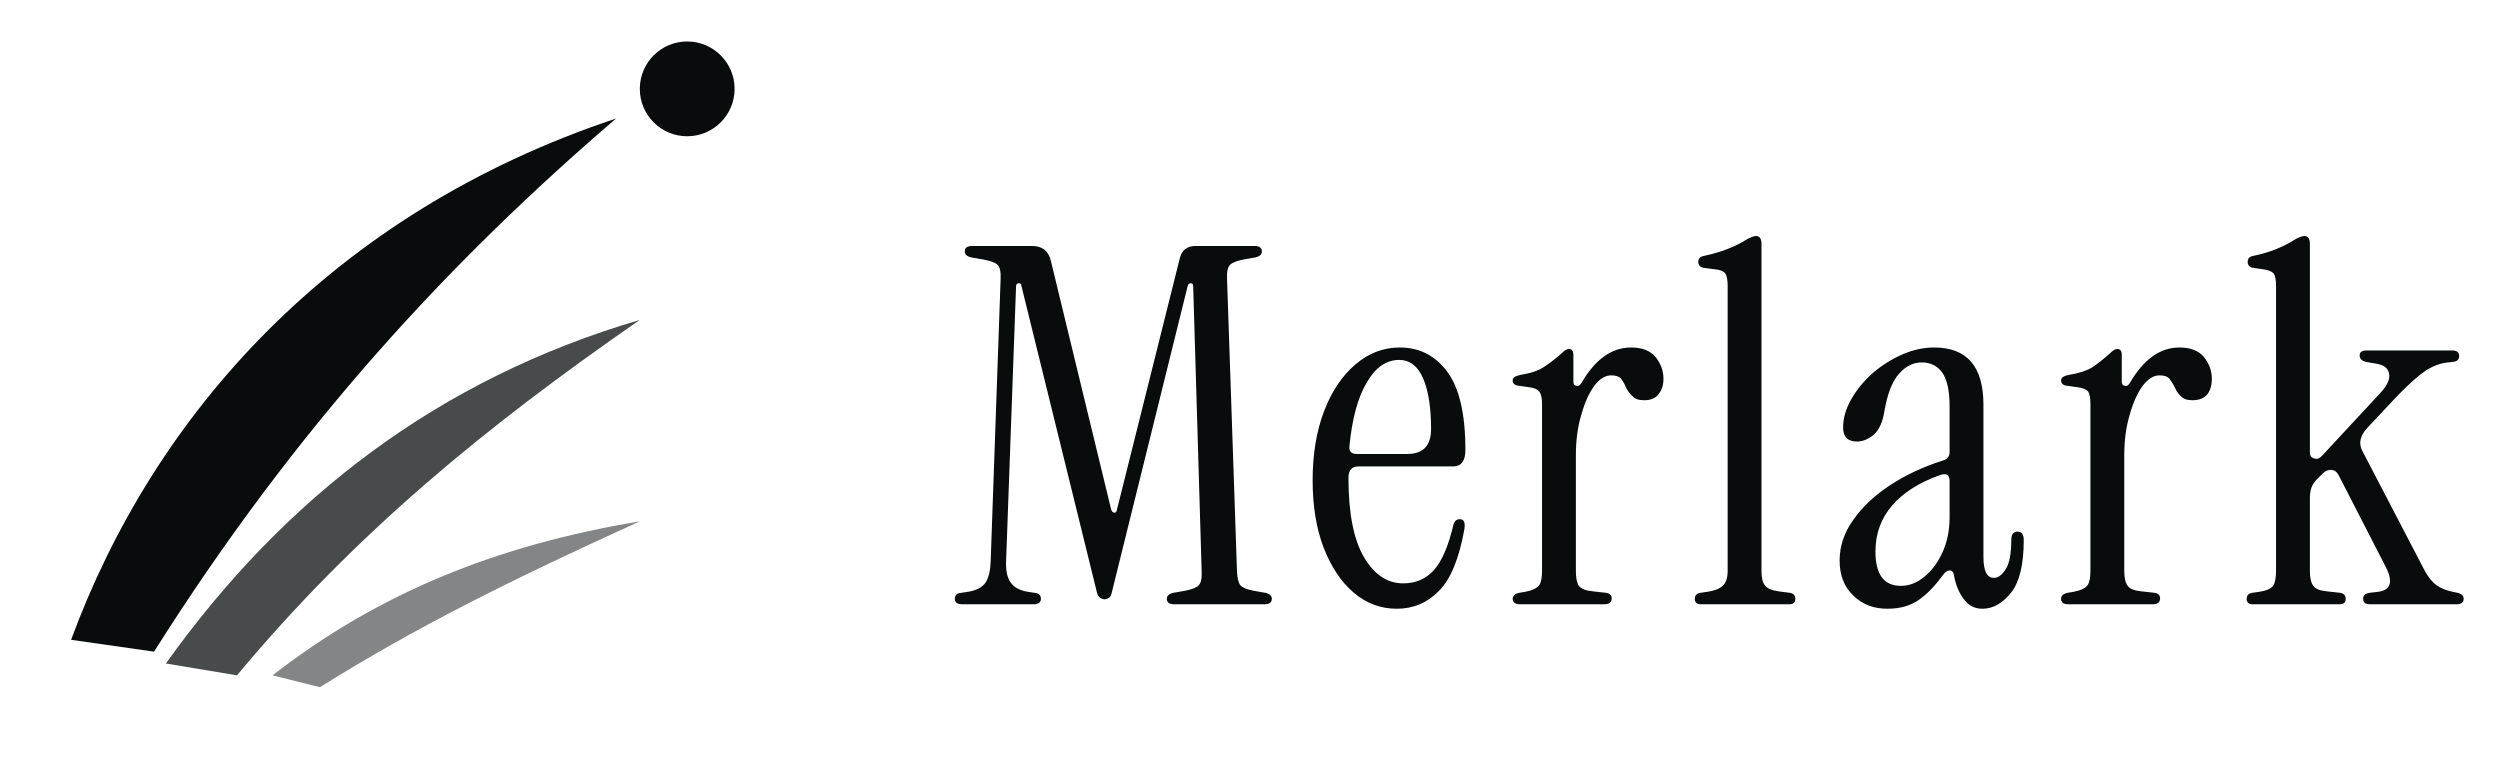
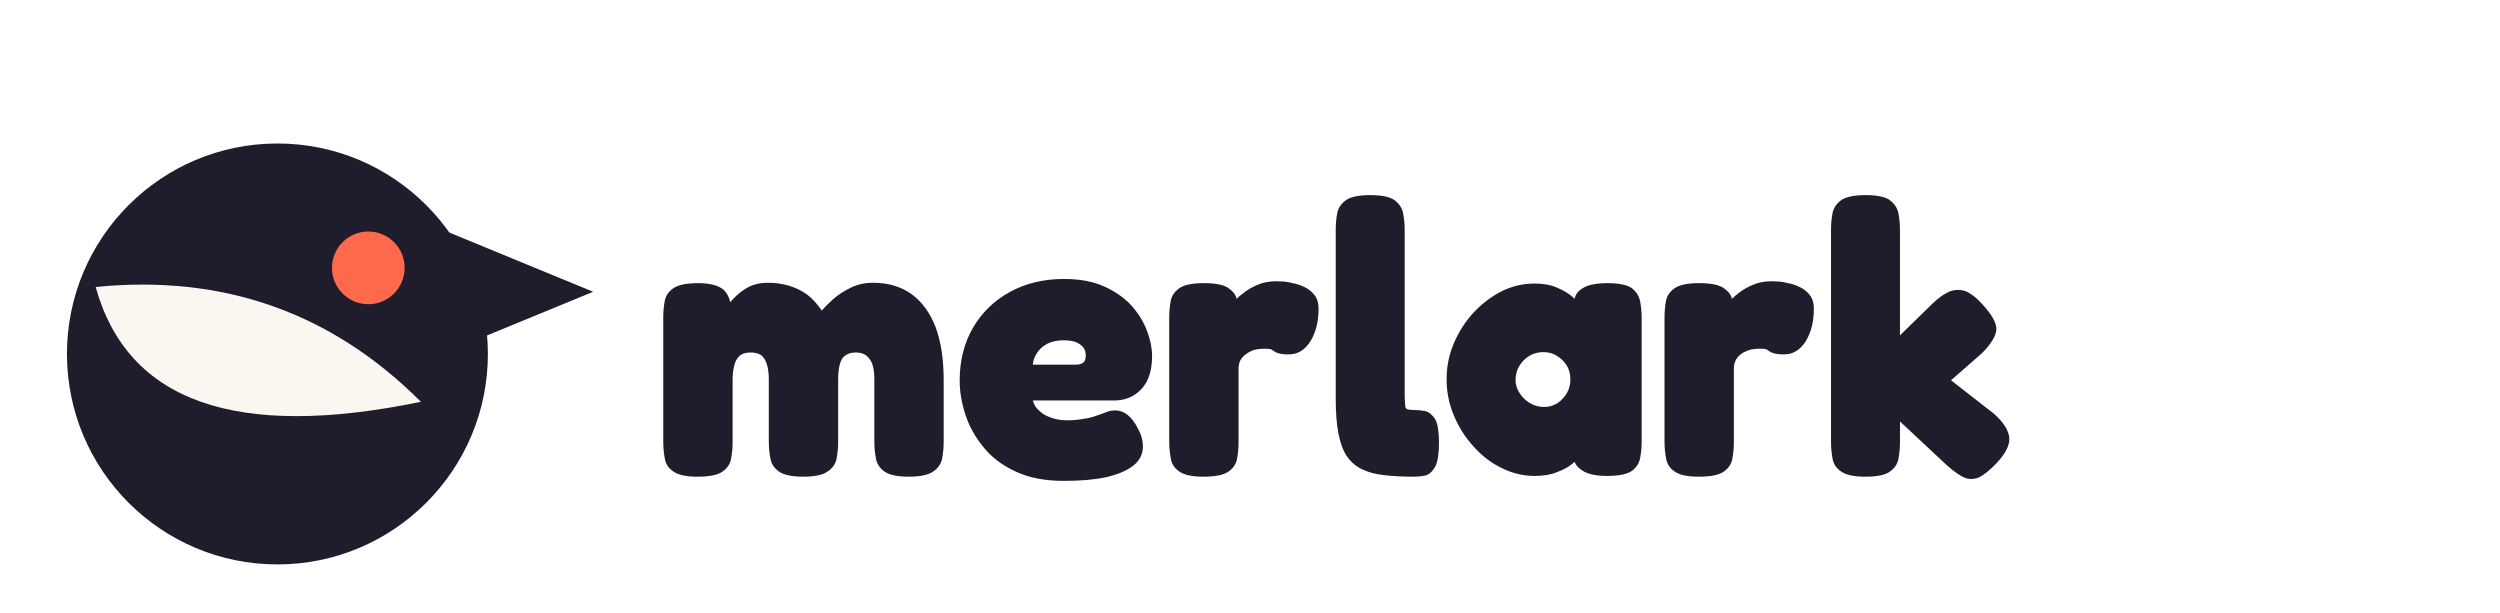
- <svg xmlns="http://www.w3.org/2000/svg" viewBox="0 0 211 64" role="img" aria-label="Merlark">
-   <g>
-     <path d="M6 54C13 35 28 18 52 10C38 22 25 36 13 55Z" fill="#080C0D" />
-     <path d="M14 56C24 42 37 32 54 27C41 36 30 45 20 57Z" fill="#080C0D" opacity="0.74" />
-     <path d="M23 57C32 50 42 46 54 44C43 49 35 53 27 58Z" fill="#080C0D" opacity="0.5" />
-     <circle cx="58" cy="7.5" r="4" fill="#080C0D" />
+ <svg xmlns="http://www.w3.org/2000/svg" width="392" height="96" viewBox="0 0 392 96" role="img" aria-label="Merlark">
+   <g transform="translate(0 0) scale(1.5)">
+     <circle cx="29" cy="37" r="22" fill="#1F1C2C" />
+     <path d="M45 23.5L62 30.5L45 37.5Z" fill="#1F1C2C" />
+     <path d="M44 42Q30 28 10 30Q15 48 44 42Z" fill="#FBF7F0" />
+     <circle cx="38.5" cy="28" r="3.8" fill="#FF6A4D" />
  </g>
-   <g transform="translate(80 51) scale(0.42)">
-     <path d="M31.5-1L31.5-1Q31.1-1 30.6-1.3Q30.1-1.6 29.9-2.6L29.9-2.6L14.8-63.9Q14.7-64.6 14.2-64.5Q13.7-64.5 13.7-63.8L13.7-63.8L11.7-8.6Q11.6-5.8 12.6-4.4Q13.6-2.9 16.1-2.5L16.1-2.5L17.4-2.3Q18.7-2.2 18.7-1.1L18.7-1.1Q18.7 0 17.2 0L17.2 0L2.9 0Q1.4 0 1.4-1.1L1.4-1.1Q1.4-2.2 2.7-2.3L2.7-2.3L4-2.5Q6.6-2.9 7.6-4.4Q8.5-5.8 8.6-8.6L8.6-8.6L10.6-65.4Q10.7-67.5 10-68.2Q9.3-68.9 7-69.3L7-69.3L4.7-69.7Q3.4-70 3.4-70.9L3.4-70.9Q3.4-72 4.9-72L4.9-72L16.9-72Q20-72 20.7-69L20.7-69L32.8-19.1Q33-18.4 33.5-18.4Q33.9-18.4 34-19.1L34-19.1L46.6-69.5Q47.2-72 49.8-72L49.8-72L61.6-72Q63.1-72 63.1-70.9L63.1-70.9Q63.1-70 61.8-69.7L61.8-69.7L59.5-69.3Q57.4-68.9 56.7-68.2Q56-67.5 56.1-65.4L56.1-65.4L58.1-6.6Q58.2-4.5 58.8-3.8Q59.4-3.1 61.5-2.7L61.5-2.7L63.8-2.3Q65.1-2 65.1-1.1L65.1-1.1Q65.1 0 63.6 0L63.6 0L45.5 0Q44 0 44-1.1L44-1.1Q44-2 45.3-2.3L45.3-2.3L47.6-2.7Q49.7-3.1 50.4-3.8Q51.1-4.5 51-6.6L51-6.6L49.3-63.8Q49.3-64.5 48.9-64.5Q48.4-64.6 48.2-64L48.2-64L33-2.6Q32.8-1.6 32.4-1.3Q31.9-1 31.5-1ZM90.2 0.9L90.2 0.9Q85.4 0.9 81.6-2.3Q77.8-5.5 75.5-11.4Q73.3-17.2 73.3-24.9L73.3-24.9Q73.3-32.8 75.6-38.8Q77.9-44.8 81.9-48.2Q85.9-51.6 90.8-51.6L90.8-51.6Q96.7-51.6 100.3-46.8Q104-41.9 104-31L104-31Q104-27.7 101.5-27.7L101.5-27.7L82.5-27.7Q80.5-27.7 80.5-25.4L80.5-25.4Q80.5-14.8 83.6-9.5Q86.7-4.2 91.5-4.2L91.5-4.2Q95.3-4.2 97.7-6.9Q100.1-9.6 101.6-16L101.6-16Q101.9-17.1 102.9-17.1L102.9-17.1Q104.1-17.1 103.8-15.1L103.8-15.1Q102.2-6.2 98.7-2.7Q95.2 0.9 90.2 0.9ZM82.2-30.2L82.2-30.2L92.3-30.2Q97.1-30.2 97.1-35.2L97.1-35.2Q97.1-41.7 95.5-45.4Q93.9-49.1 90.7-49.1L90.7-49.1Q86.8-49.1 84.2-44.6Q81.5-40.1 80.7-31.8L80.7-31.8Q80.5-30.2 82.2-30.2ZM127.4-44.6L127.4-44.6Q131.5-51.6 137.3-51.6L137.3-51.6Q140.6-51.6 142.2-49.7Q143.8-47.7 143.8-45.3L143.8-45.3Q143.8-43.4 142.8-42.2Q141.9-41 139.9-41L139.9-41Q138.3-41 137.6-41.8Q136.8-42.5 136.3-43.5Q135.9-44.5 135.3-45.3Q134.7-46 133.3-46L133.3-46Q131.5-46 129.9-43.9Q128.3-41.7 127.3-38.1Q126.2-34.5 126.2-29.9L126.2-29.9L126.2-6.7Q126.2-4.6 126.8-3.7Q127.5-2.8 129.6-2.6L129.6-2.6L132.3-2.3Q133.4-2.1 133.4-1.2L133.4-1.2Q133.4 0 131.9 0L131.9 0L115 0Q113.5 0 113.5-1.1L113.5-1.1Q113.5-2 114.8-2.3L114.8-2.3L116-2.5Q118.1-2.9 118.8-3.8Q119.4-4.6 119.4-6.7L119.4-6.7L119.4-40.3Q119.4-42.1 118.8-42.8Q118.3-43.4 116.9-43.6L116.9-43.6L114.8-43.9Q113.5-44 113.5-45L113.5-45Q113.5-45.8 115.1-46.1L115.1-46.1Q118.2-46.6 119.8-47.7Q121.5-48.8 123.3-50.4L123.3-50.4Q124.2-51.3 124.8-51.3L124.8-51.3Q125.7-51.3 125.7-50.1L125.7-50.1L125.7-44.7Q125.7-44 126.3-43.9Q126.9-43.7 127.4-44.6ZM169.1 0L151.3 0Q150.1 0 150.1-1.1L150.1-1.1Q150.1-2.1 151.2-2.3L151.2-2.3L152.6-2.5Q154.7-2.8 155.7-3.7Q156.7-4.6 156.7-6.7L156.7-6.7L156.7-64Q156.7-65.8 156.2-66.5Q155.6-67.2 154.2-67.3L154.2-67.3L151.9-67.6Q150.8-67.8 150.8-68.8L150.8-68.8Q150.8-69.8 151.9-70L151.9-70Q154.7-70.6 156.7-71.4Q158.7-72.2 160-73L160-73Q161.6-74 162.4-74L162.4-74Q163.5-74 163.5-72.4L163.5-72.4L163.5-6.7Q163.5-4.6 164.2-3.8Q164.8-2.9 166.9-2.6L166.9-2.6L169.2-2.3Q170.3-2.1 170.3-1.1L170.3-1.1Q170.3 0 169.1 0L169.1 0ZM188.8 0.9L188.8 0.9Q184.6 0.9 181.9-1.8Q179.2-4.4 179.2-8.8L179.2-8.8Q179.2-13.1 181.9-16.9Q184.6-20.8 189.3-23.9Q194-27 200-28.9L200-28.9Q201.3-29.3 201.3-30.6L201.3-30.6L201.3-39.7Q201.3-44.5 199.8-46.6Q198.3-48.6 195.7-48.6L195.7-48.6Q193.2-48.6 191.2-46.4Q189.1-44.1 188.2-38.8L188.2-38.8Q187.7-35.6 186.1-34.1Q184.4-32.7 182.7-32.7L182.7-32.7Q179.9-32.7 179.9-35.5L179.9-35.5Q179.9-38.4 181.6-41.3Q183.2-44.1 185.9-46.5Q188.6-48.8 191.8-50.2Q195-51.6 198.2-51.6L198.2-51.6Q208.1-51.6 208.1-40.1L208.1-40.1L208.1-9.5Q208.1-5.3 210.2-5.3L210.2-5.3Q211.5-5.3 212.6-7.1Q213.7-8.8 213.7-13L213.7-13Q213.7-14.6 215-14.6L215-14.6Q216.2-14.6 216.2-12.9L216.2-12.9Q216.2-5.6 213.7-2.4Q211.1 0.9 207.9 0.9L207.9 0.9Q205.5 0.9 204.1-1.1Q202.7-3 202.2-5.7L202.2-5.7Q202.1-6.7 201.4-6.8Q200.6-6.8 199.9-5.8L199.9-5.8Q197.5-2.5 195-0.8Q192.5 0.9 188.8 0.9ZM191.5-3.7L191.5-3.7Q194.1-3.7 196.3-5.6Q198.5-7.4 199.9-10.5Q201.3-13.6 201.3-17.5L201.3-17.5L201.3-24.8Q201.3-26.7 199.2-25.9L199.2-25.9Q193.1-23.7 189.8-19.9Q186.4-16 186.4-10.6L186.4-10.6Q186.4-3.7 191.5-3.7ZM237.6-44.6L237.6-44.6Q241.7-51.6 247.5-51.6L247.5-51.6Q250.8-51.6 252.4-49.7Q254.0-47.7 254.0-45.3L254.0-45.3Q254.0-43.4 253.1-42.2Q252.1-41 250.1-41L250.1-41Q248.5-41 247.8-41.8Q247.0-42.5 246.6-43.5Q246.1-44.5 245.5-45.3Q244.9-46 243.5-46L243.5-46Q241.7-46 240.1-43.9Q238.5-41.7 237.5-38.1Q236.4-34.5 236.4-29.9L236.4-29.9L236.4-6.7Q236.4-4.6 237.1-3.7Q237.7-2.8 239.8-2.6L239.8-2.6L242.5-2.3Q243.6-2.1 243.6-1.2L243.6-1.2Q243.6 0 242.1 0L242.1 0L225.2 0Q223.7 0 223.7-1.1L223.7-1.1Q223.7-2 225.0-2.3L225.0-2.3L226.2-2.5Q228.3-2.9 229.0-3.8Q229.6-4.6 229.6-6.7L229.6-6.7L229.6-40.3Q229.6-42.1 229.1-42.8Q228.5-43.4 227.1-43.6L227.1-43.6L225.0-43.9Q223.7-44 223.7-45L223.7-45Q223.7-45.8 225.3-46.1L225.3-46.1Q228.4-46.6 230.1-47.7Q231.7-48.8 233.5-50.4L233.5-50.4Q234.4-51.3 235.0-51.3L235.0-51.3Q235.9-51.3 235.9-50.1L235.9-50.1L235.9-44.7Q235.9-44 236.5-43.9Q237.1-43.7 237.6-44.6ZM279.7 0L262.2 0Q261 0 261-1.1L261-1.1Q261-2.1 262.1-2.3L262.1-2.3L263.5-2.5Q265.6-2.8 266.3-3.7Q266.9-4.6 266.9-6.7L266.9-6.7L266.9-64Q266.9-65.8 266.4-66.5Q265.8-67.1 264.4-67.3L264.4-67.3L262.3-67.6Q261.2-67.8 261.2-68.8L261.2-68.8Q261.2-69.8 262.3-70L262.3-70Q265.1-70.6 267-71.4Q268.9-72.2 270.2-73L270.2-73Q271.8-74 272.6-74L272.6-74Q273.7-74 273.7-72.4L273.7-72.4L273.7-30.5Q273.7-29.5 274.6-29.3Q275.4-29 276.2-29.9L276.2-29.9L287.9-42.5Q290-44.8 289.6-46.4Q289.3-47.9 287.3-48.3L287.3-48.3L285-48.7Q283.7-49 283.7-50L283.7-50Q283.7-51 285.1-51L285.1-51L302.3-51Q303.7-51 303.7-49.9L303.7-49.9Q303.7-48.8 302.4-48.7L302.4-48.7L301.5-48.6Q299.2-48.4 296.9-46.9Q294.6-45.3 291.4-42L291.4-42L285.2-35.4Q283.1-33.1 284.2-30.9L284.2-30.9L296.8-6.7Q297.9-4.7 299.2-3.8Q300.5-2.9 302.4-2.5L302.4-2.5L303.4-2.3Q304.6-2 304.6-1.1L304.6-1.1Q304.6 0 303.2 0L303.2 0L285.8 0Q284.4 0 284.4-1.1L284.4-1.1Q284.4-2.1 285.7-2.3L285.7-2.3L287.4-2.5Q291.2-3 289-7.4L289-7.4L279.5-25.9Q279-26.9 278.1-27Q277.1-27.1 276.3-26.3L276.3-26.3L275.2-25.2Q274.3-24.3 274-23.4Q273.7-22.5 273.7-21.4L273.7-21.4L273.7-6.7Q273.7-4.6 274.4-3.7Q275-2.8 277.1-2.6L277.1-2.6L279.8-2.3Q280.9-2.1 280.9-1.1L280.9-1.1Q280.9 0 279.7 0L279.7 0Z" fill="#080C0D" />
+   <g transform="translate(104 74.20779) scale(0.5974)">
+     <path d="M9 0.9L9 0.9Q4.5 0.9 2.6-0.5Q0.7-1.8 0.4-3.9Q0-6 0-8.2L0-8.2L0-40.9Q0-43.2 0.4-45.3Q0.8-47.3 2.7-48.6Q4.6-49.9 9.2-49.9L9.2-49.9Q13.7-49.9 15.8-48.2L15.8-48.2Q17.1-47 17.6-44.9L17.6-44.9Q18.2-45.7 19.1-46.5L19.1-46.5Q20.5-47.9 22.6-49.0Q24.7-50 27.4-50L27.4-50Q30.5-50 33.1-49.2Q35.7-48.4 37.9-46.8Q40.0-45.1 41.6-42.7L41.6-42.7Q42.7-44 44.6-45.7Q46.5-47.4 49.2-48.7Q51.8-50 55.1-50L55.1-50Q61.0-50 65.2-47Q69.3-44 71.5-38.3Q73.6-32.6 73.6-24.5L73.6-24.5L73.6-8.2Q73.6-6 73.2-3.9Q72.8-1.8 70.9-0.5Q69 0.9 64.4 0.9L64.4 0.9Q59.9 0.9 58.0-0.5Q56.1-1.9 55.8-4Q55.4-6.1 55.4-8.3L55.4-8.3L55.4-24.6Q55.4-27 54.9-28.6Q54.3-30.1 53.3-30.9Q52.2-31.7 50.6-31.7L50.6-31.7Q48.9-31.7 47.9-31Q46.8-30.3 46.4-28.8Q45.9-27.2 45.9-24.5L45.9-24.5L45.9-8.2Q45.9-6 45.5-3.9Q45.1-1.8 43.2-0.5Q41.3 0.9 36.7 0.9L36.7 0.9Q32.2 0.9 30.3-0.5Q28.4-1.9 28.1-4Q27.7-6.1 27.7-8.3L27.7-8.3L27.7-24.6Q27.7-27 27.2-28.6Q26.7-30.2 25.7-31.0Q24.6-31.7 22.9-31.7L22.9-31.7Q20.9-31.7 19.9-30.7Q18.9-29.7 18.6-28.1Q18.2-26.5 18.2-24.6L18.2-24.6L18.2-8.1Q18.2-5.9 17.8-3.8Q17.4-1.7 15.5-0.4Q13.6 0.9 9 0.9ZM105.1 2L105.1 2Q97.6 2 92.4-0.5Q87.2-2.9 84.0-6.9Q80.8-10.8 79.3-15.4Q77.8-20 77.8-24.3L77.8-24.3Q77.8-32.2 81.3-38.2Q84.8-44.2 91.0-47.6Q97.2-51 105.2-51L105.2-51Q111.4-51 115.8-49Q120.2-47 123.0-43.9Q125.7-40.8 127.0-37.3Q128.3-33.8 128.3-30.8L128.3-30.8Q128.3-25.1 125.5-22.1Q122.7-19.1 118.3-19.1L118.3-19.1L97.0-19.1Q97.4-17.5 98.7-16.4Q99.9-15.2 101.8-14.6Q103.7-13.9 105.9-13.9L105.9-13.9Q108.1-13.9 109.8-14.2Q111.5-14.4 112.8-14.8Q114.0-15.2 115.1-15.6Q116.1-16 117.0-16.3Q117.8-16.5 118.6-16.5L118.6-16.5Q120.4-16.5 121.9-15.3Q123.4-14.1 124.6-11.7L124.6-11.7Q125.3-10.4 125.6-9.3Q125.9-8.1 125.9-7.1L125.9-7.1Q125.9-4.1 123.5-2.1Q121.0-0.1 116.4 1.0Q111.8 2 105.1 2ZM97.0-28.5L97.0-28.5L108.2-28.5Q109.6-28.5 110.3-29.1Q110.9-29.7 110.9-30.9L110.9-30.9Q110.9-32.2 110.2-33.1Q109.4-34 108.1-34.5Q106.8-34.9 105.0-34.9L105.0-34.9Q102.6-34.9 100.8-34.0Q99.0-33 98.1-31.6Q97.1-30.1 97.0-28.5ZM141.8 0.9L141.8 0.9Q137.3 0.9 135.4-0.5Q133.5-1.8 133.2-4.0Q132.8-6.1 132.8-8.3L132.8-8.3L132.8-40.9Q132.8-43.2 133.2-45.3Q133.6-47.3 135.5-48.6Q137.4-49.9 141.9-49.9L141.9-49.9Q146.3-49.9 148.2-48.7Q150-47.5 150.4-46.1L150.4-46.1Q150.4-45.9 150.5-45.8L150.5-45.8Q151.2-46.5 152.4-47.4L152.4-47.4Q153.9-48.6 156.1-49.5Q158.2-50.4 160.9-50.4L160.9-50.4Q161.8-50.4 163.2-50.3Q164.5-50.1 166.1-49.7Q167.6-49.3 169.0-48.5Q170.3-47.7 171.2-46.4Q172-45.1 172-43.2L172-43.2Q172-38.2 169.9-34.7Q167.7-31.2 164.2-31.2L164.2-31.2Q162.3-31.2 161.5-31.5Q160.7-31.7 160.4-32.0Q160-32.2 159.6-32.5Q159.1-32.7 157.9-32.7L157.9-32.7Q156.4-32.7 155.2-32.4Q153.9-32 153.0-31.3Q152-30.6 151.5-29.7Q151-28.7 151-27.6L151-27.6L151-8.1Q151-5.9 150.6-3.8Q150.2-1.7 148.3-0.4Q146.4 0.9 141.8 0.9ZM197.2 0.9L197.2 0.9Q192.6 0.9 189.2 0.5Q185.7 0.1 183.3-1.1Q180.9-2.3 179.4-4.5Q177.9-6.8 177.2-10.5Q176.5-14.1 176.5-19.6L176.5-19.6L176.5-63.9Q176.5-66.2 176.9-68.3Q177.3-70.3 179.2-71.7Q181.1-73 185.6-73L185.6-73Q190.1-73 191.9-71.7Q193.8-70.3 194.2-68.2Q194.6-66.1 194.6-63.8L194.6-63.8L194.6-20.7Q194.6-19.2 194.7-18.4Q194.7-17.5 194.9-17.1Q195.2-16.7 195.8-16.7Q196.3-16.6 197.3-16.6L197.3-16.6Q198.6-16.6 200.1-16.3Q201.5-15.9 202.6-14.2Q203.6-12.4 203.6-8.1L203.6-8.1Q203.6-3.6 202.6-1.7Q201.5 0.2 200 0.6Q198.5 0.9 197.2 0.9ZM247.7 0.7L247.7 0.7Q243.2 0.7 241.1-0.8L241.1-0.8Q239.6-1.8 239.2-3L239.2-3Q238.9-2.7 238.5-2.4L238.5-2.4Q237-1.2 234.6-0.3Q232.2 0.7 228.7 0.7L228.7 0.7Q224.2 0.7 220.0-1.4Q215.9-3.4 212.7-7Q209.4-10.6 207.5-15.2Q205.6-19.7 205.6-24.7L205.6-24.7Q205.6-29.6 207.5-34.1Q209.4-38.6 212.7-42.2Q216-45.7 220.1-47.8Q224.2-49.8 228.7-49.8L228.7-49.8Q232.1-49.8 234.4-48.8Q236.8-47.8 238.3-46.6L238.3-46.6Q238.8-46.2 239.2-45.8L239.2-45.8Q239.5-47.4 241.2-48.5L241.2-48.5Q243.3-49.9 247.8-49.9Q252.3-49.9 254.2-48.6Q256-47.2 256.4-45.1Q256.8-43 256.8-40.8L256.8-40.8L256.8-8.3Q256.8-6.1 256.4-4Q256-1.9 254.2-0.6Q252.3 0.7 247.7 0.7ZM231.2-17.4L231.2-17.4Q233.1-17.4 234.7-18.4Q236.2-19.4 237.2-21.1Q238.1-22.7 238.1-24.6L238.1-24.6Q238.1-26.6 237.2-28.2Q236.2-29.8 234.6-30.8Q233-31.8 231-31.8Q229-31.8 227.3-30.8Q225.7-29.8 224.7-28.2Q223.7-26.5 223.7-24.5L223.7-24.5Q223.7-22.6 224.8-21Q225.8-19.4 227.5-18.4Q229.2-17.4 231.2-17.4ZM271.8 0.9L271.8 0.9Q267.3 0.9 265.4-0.5Q263.5-1.8 263.2-4.0Q262.8-6.1 262.8-8.3L262.8-8.3L262.8-40.9Q262.8-43.2 263.2-45.3Q263.6-47.3 265.5-48.6Q267.4-49.9 271.9-49.9L271.9-49.9Q276.3-49.9 278.2-48.7Q280-47.5 280.4-46.1L280.4-46.1Q280.4-45.9 280.5-45.8L280.5-45.8Q281.2-46.5 282.4-47.4L282.4-47.4Q283.9-48.6 286.1-49.5Q288.2-50.4 290.9-50.4L290.9-50.4Q291.8-50.4 293.2-50.3Q294.5-50.1 296.1-49.7Q297.6-49.3 299.0-48.5Q300.3-47.7 301.2-46.4Q302-45.1 302-43.2L302-43.2Q302-38.2 299.9-34.7Q297.7-31.2 294.2-31.2L294.2-31.2Q292.3-31.2 291.5-31.5Q290.7-31.7 290.4-32.0Q290-32.2 289.6-32.5Q289.1-32.7 287.9-32.7L287.9-32.7Q286.4-32.7 285.2-32.4Q283.9-32 282.9-31.3Q282-30.6 281.5-29.7Q281-28.7 281-27.6L281-27.6L281-8.1Q281-5.9 280.6-3.8Q280.2-1.7 278.3-0.4Q276.4 0.9 271.8 0.9ZM338-24.4L349.3-15.6Q353-12.3 353.3-9.3Q353.5-6.4 349.9-2.6L349.9-2.6Q347.2 0.2 345.3 1.1Q343.3 1.9 341.4 1.1Q339.5 0.2 336.9-2.1L336.9-2.1L324.6-13.6L324.6-8.1Q324.6-5.9 324.2-3.8Q323.8-1.7 321.9-0.4Q320.1 0.9 315.5 0.9L315.5 0.9Q311 0.9 309.1-0.5Q307.2-1.8 306.9-3.9Q306.5-6 306.5-8.2L306.5-8.2L306.5-63.9Q306.5-66.2 306.9-68.3Q307.3-70.3 309.2-71.7Q311.1-73 315.6-73L315.6-73Q320.1-73 321.9-71.7Q323.8-70.3 324.2-68.2Q324.6-66.1 324.6-63.8L324.6-63.8L324.6-36.2L333.1-44.5Q335.5-46.8 337.6-47.7Q339.7-48.5 341.8-47.8Q343.8-47 346.1-44.5L346.1-44.5Q350-40.3 349.9-37.7Q349.7-35.1 346.1-31.5L346.1-31.5L338-24.4Z" fill="#1F1C2C" />
  </g>
</svg>
